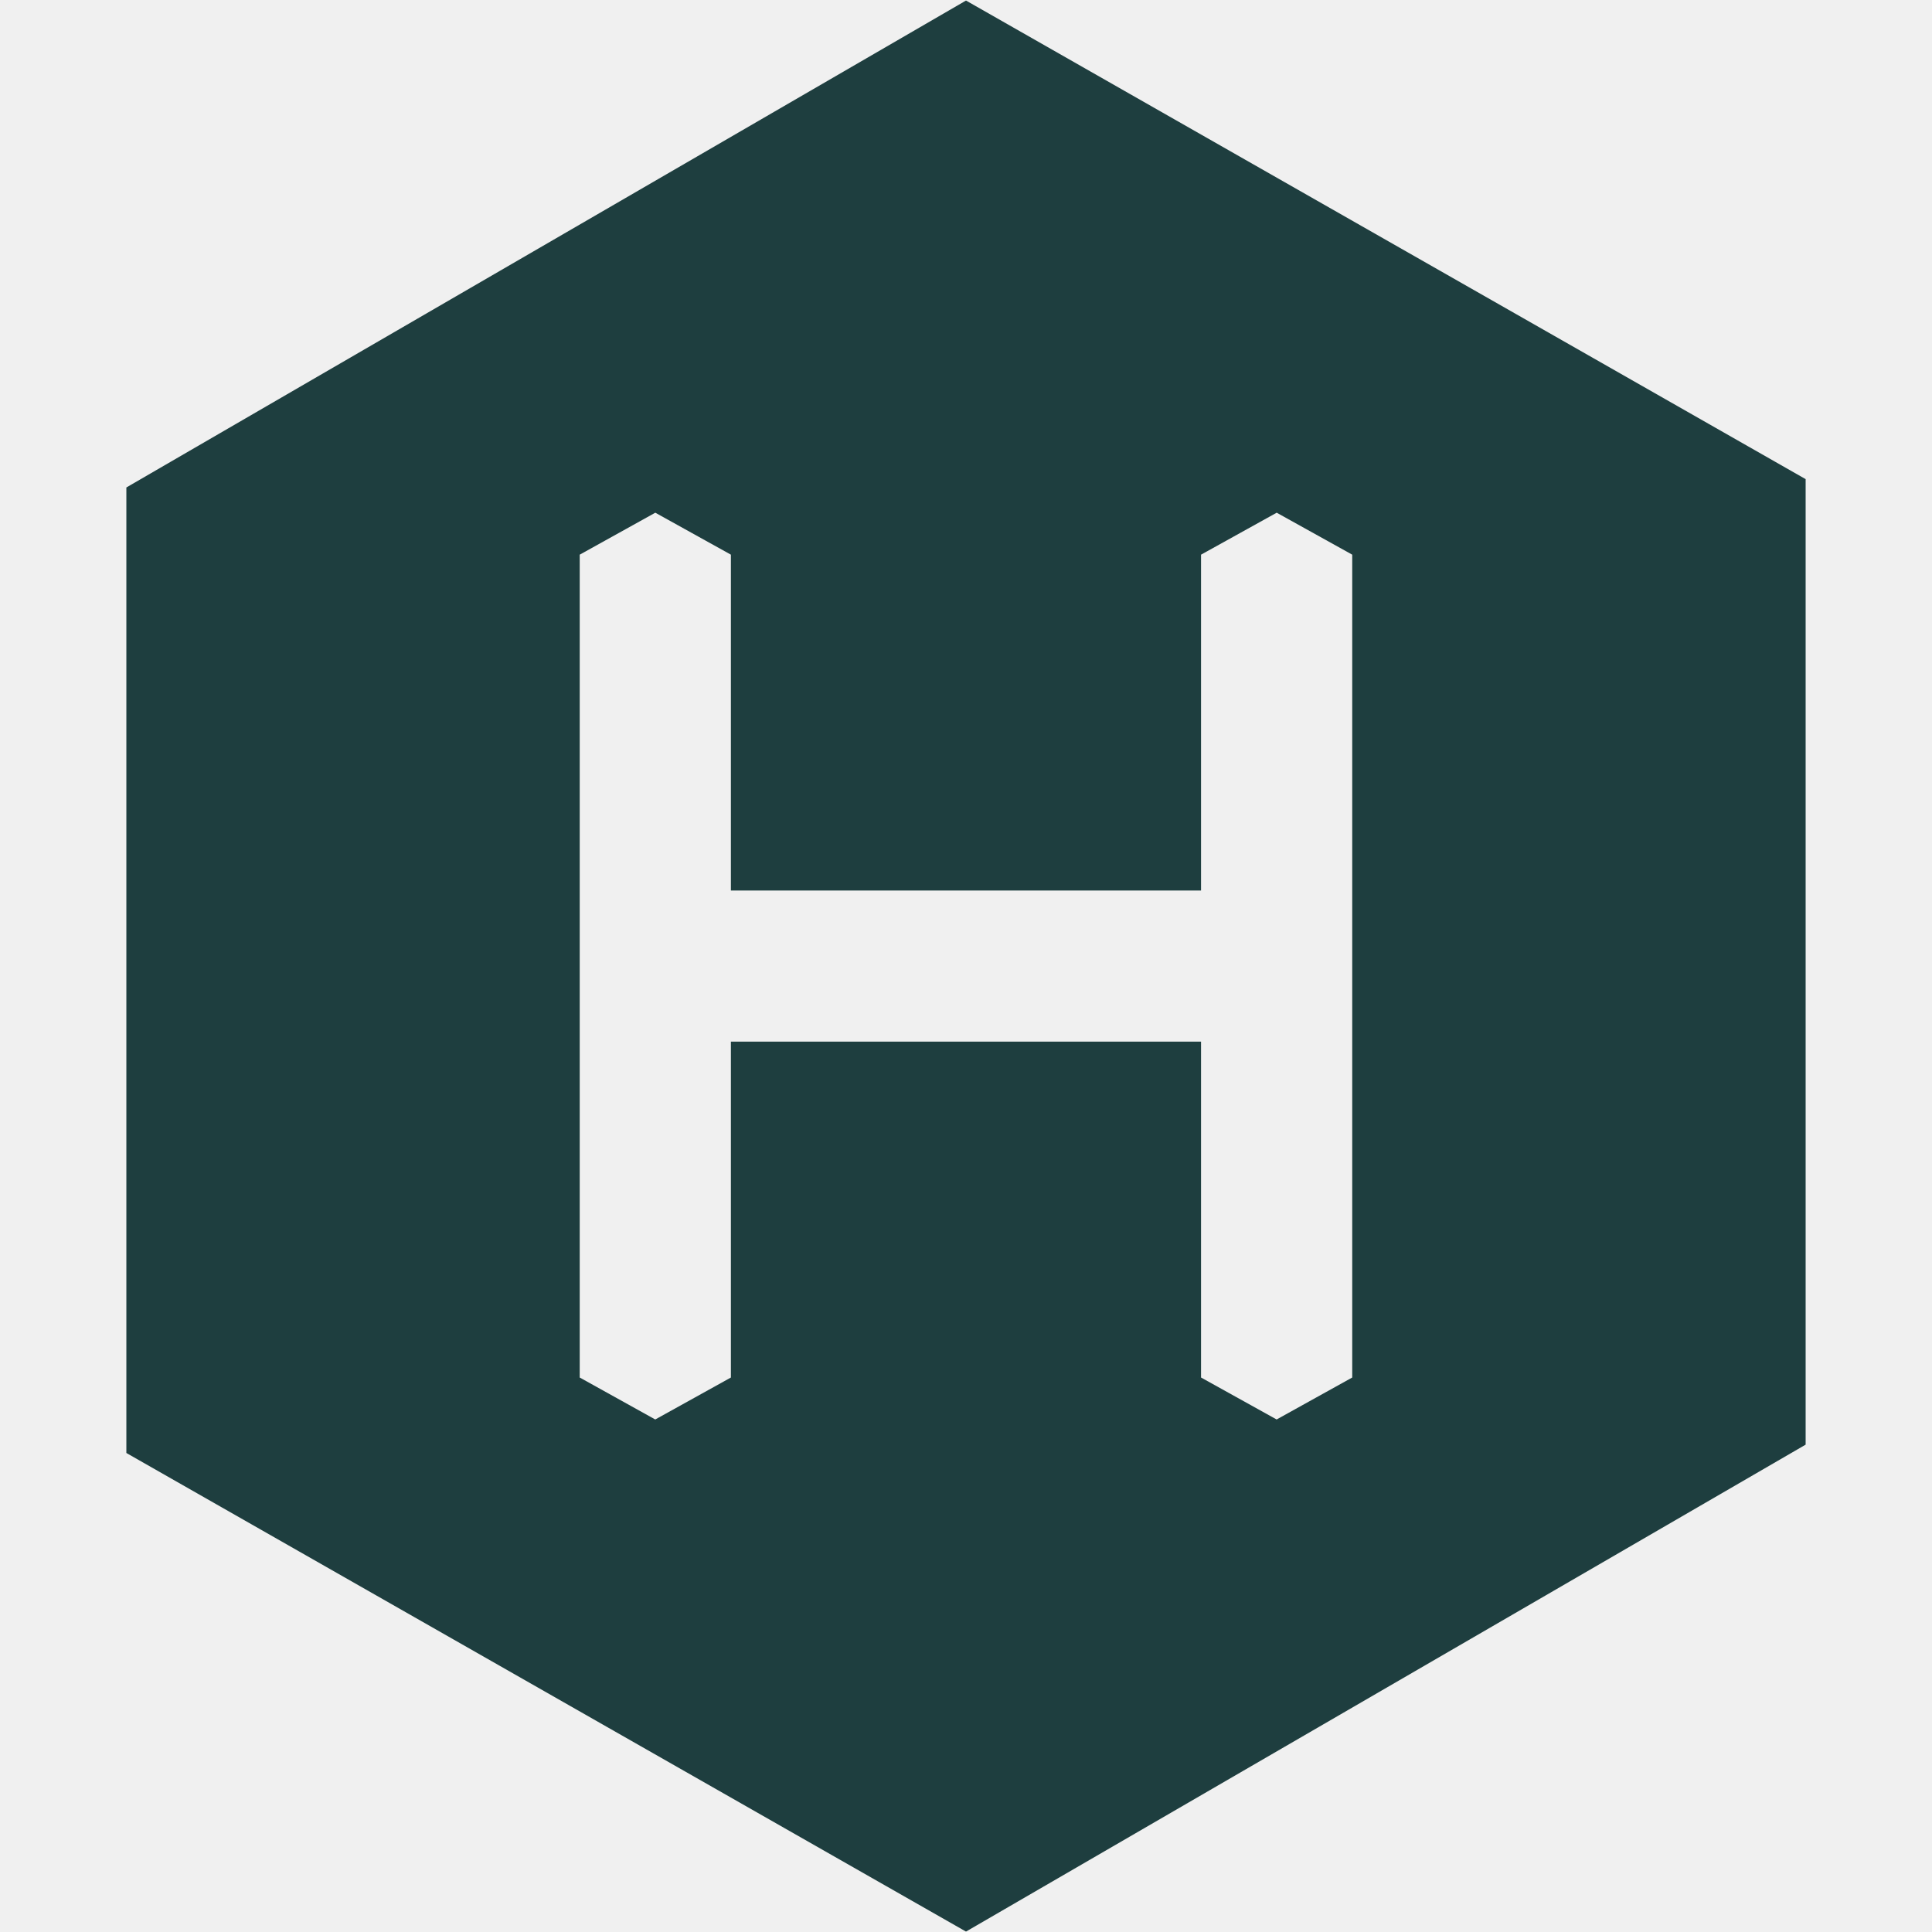
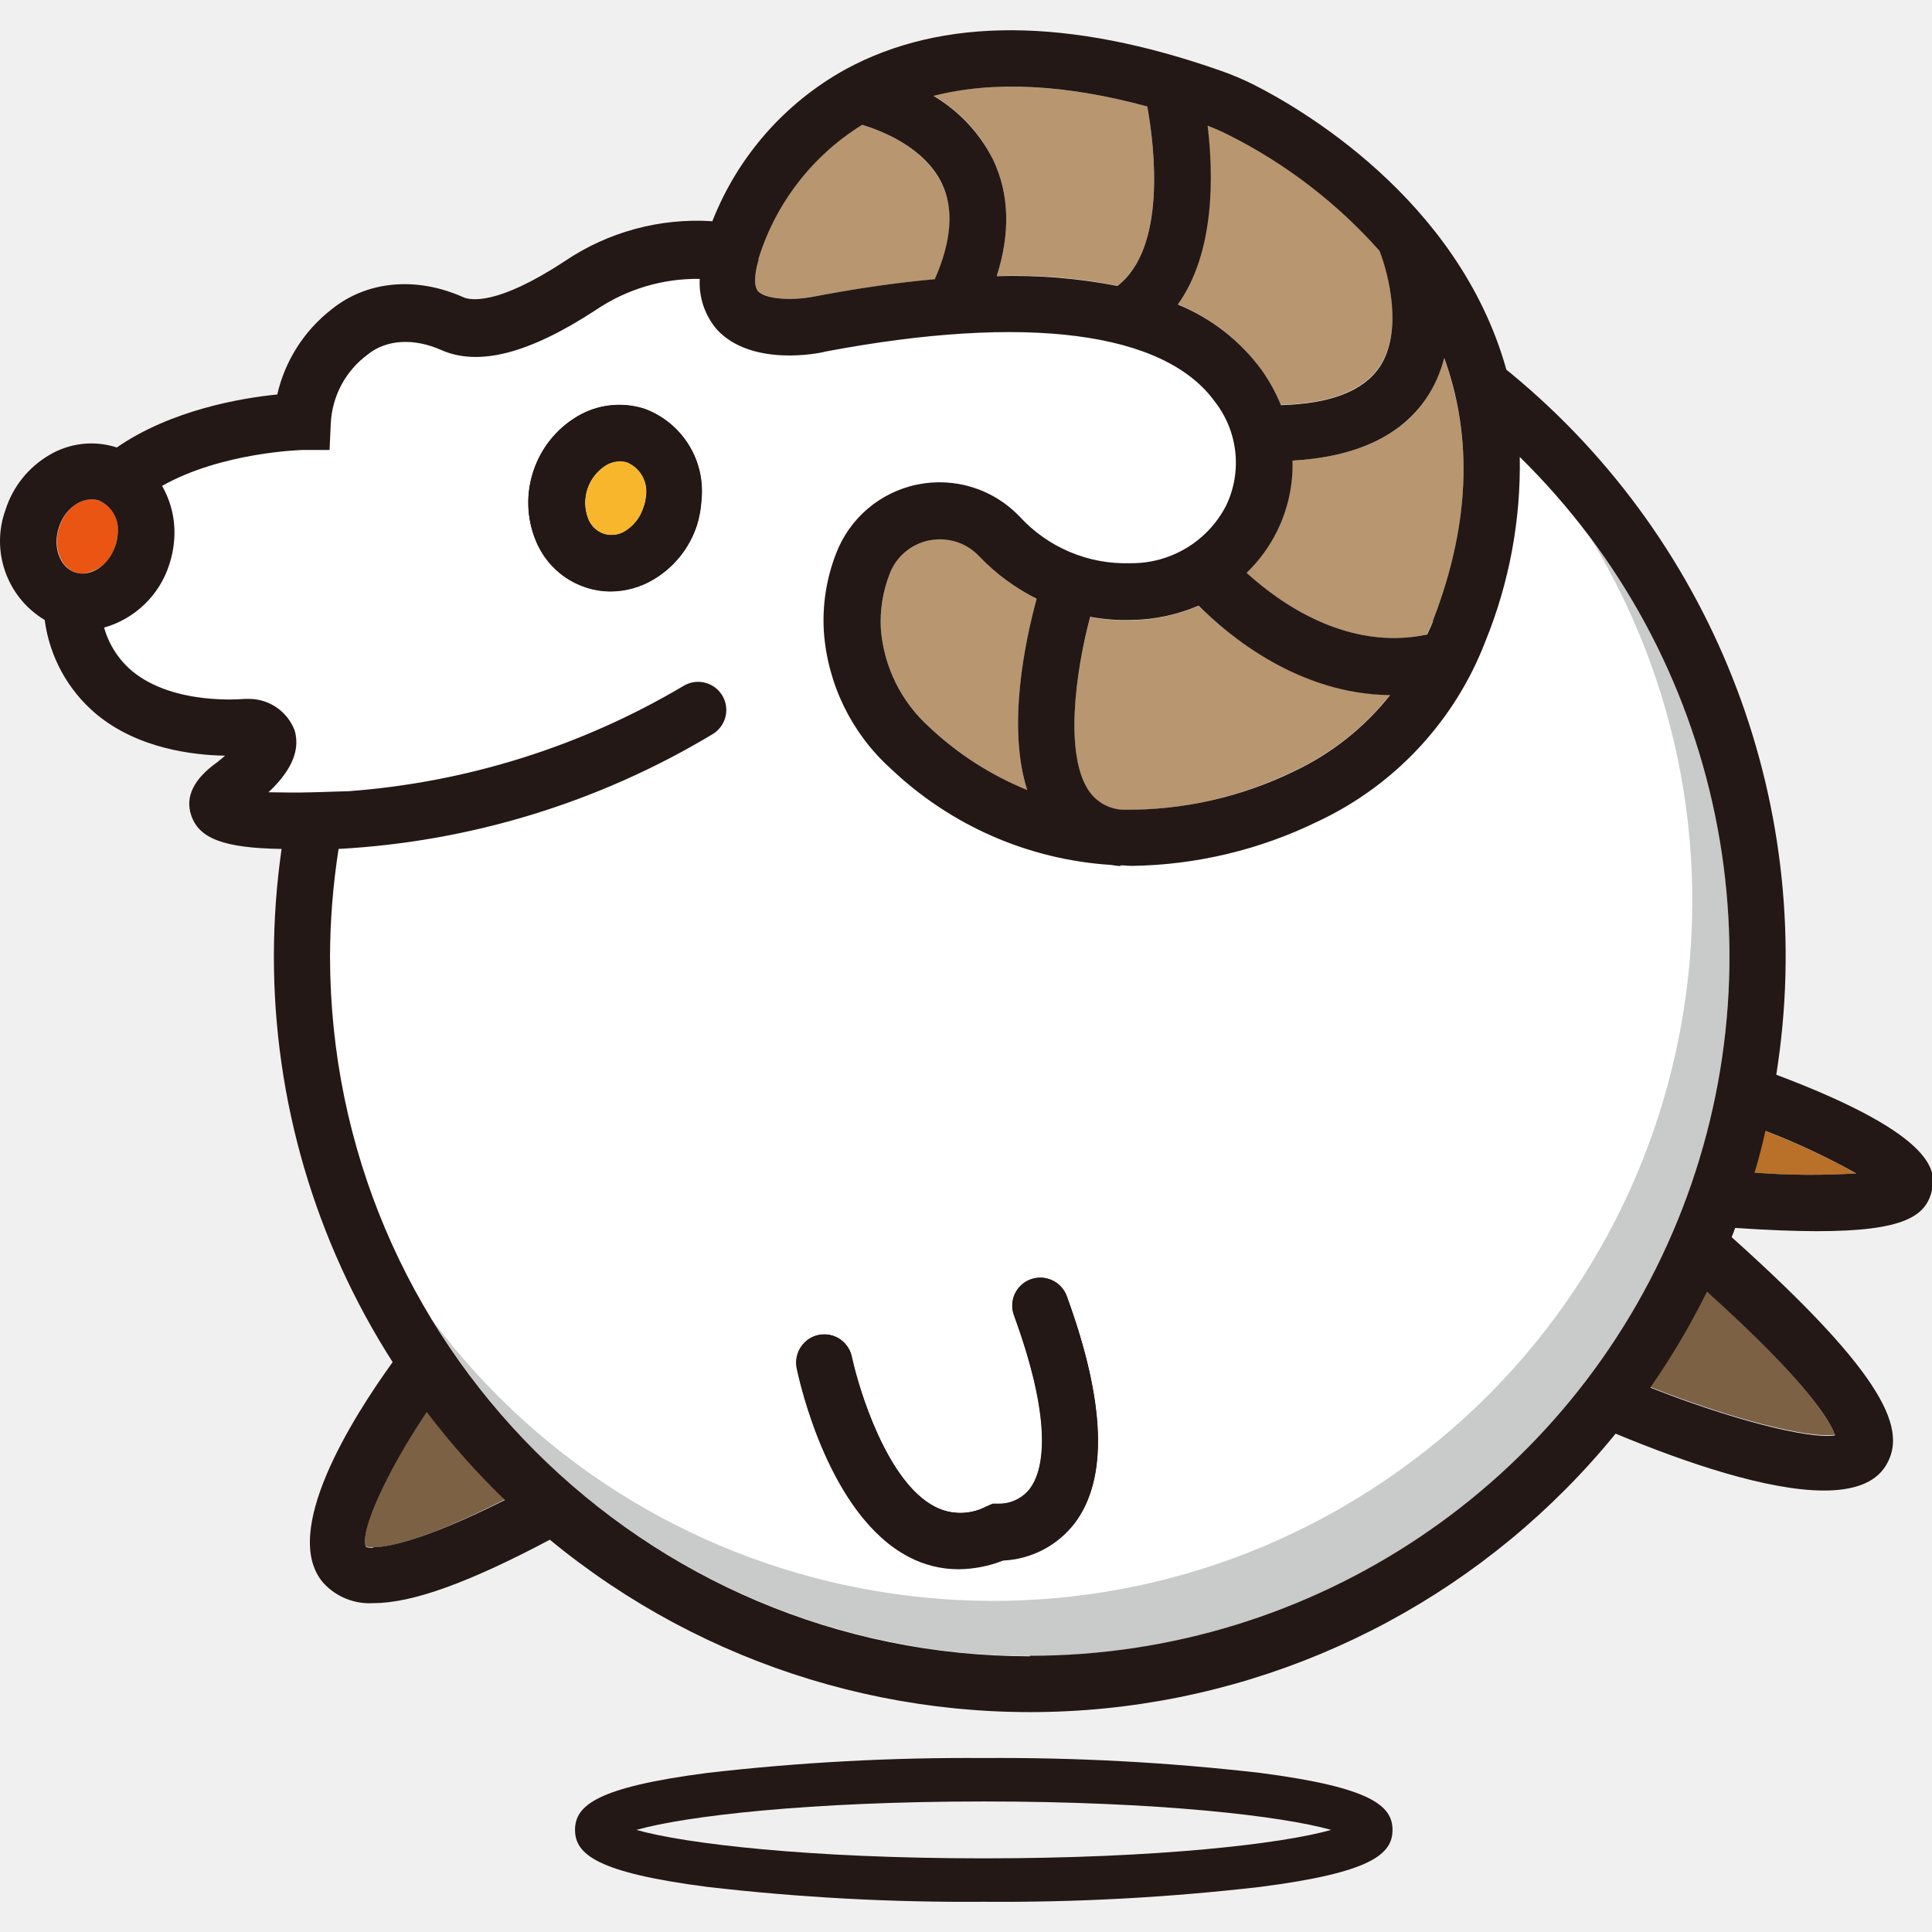
- <svg xmlns="http://www.w3.org/2000/svg" t="1542379931426" class="icon" style="" viewBox="0 0 1024 1024" version="1.1" p-id="1734" width="128" height="128">
-   <defs>
-     <style type="text/css" />
-   </defs>
-   <path d="M512 0.288L66.976 258.368v511.744L512 1023.776l445.024-258.08V253.952L512 0.288z m204.704 729.824l-40.064 22.24-40.064-22.24v-178.016h-249.184v178.016l-40.096 22.24-40.032-22.24V293.984l40.064-22.24 40.064 22.24v178.016h249.184V293.984l40.096-22.24 40.032 22.24v436.128z" fill="#1e3e3f" p-id="1735" />
+ <svg xmlns="http://www.w3.org/2000/svg" t="1594538886919" class="icon" viewBox="0 0 1057 1024" version="1.1" p-id="1256" width="200" height="200">
+   <path d="M326.481 984.644a211.742 27.44 0 1 0 423.484 0 211.742 27.44 0 1 0-423.484 0Z" fill="#EFEFEF" p-id="1257" />
+   <path d="M538.223 1023.963a1231.606 1231.606 0 0 1-151.219-8.137c-60.286-7.781-72.402-17.818-72.402-31.182s11.879-23.342 72.402-31.182a1244.258 1244.258 0 0 1 151.219-8.137 1244.258 1244.258 0 0 1 151.219 8.137c60.286 7.84 72.402 17.818 72.402 31.182s-11.879 23.401-72.402 31.182a1231.606 1231.606 0 0 1-151.219 8.137z m-190.063-39.319c26.787 7.603 94.675 15.561 190.063 15.561s163.276-7.959 190.063-15.561c-26.787-7.603-94.675-15.561-190.063-15.561s-163.276 7.959-190.063 15.561zM352.852 207.228a45.081 45.081 0 0 0-37.3 4.217 54.584 54.584 0 0 0-23.758 29.697 53.99 53.99 0 0 0 1.188 38.013 45.14 45.14 0 0 0 27.262 25.718 43.12 43.12 0 0 0 13.898 2.257 46.684 46.684 0 0 0 23.461-6.593 54.702 54.702 0 0 0 23.758-29.697 58.86 58.86 0 0 0 2.435-13.661 48.11 48.11 0 0 0-30.945-49.951z m-0.772 53.93a23.758 23.758 0 0 1-9.86 12.829 14.552 14.552 0 0 1-11.879 1.544 14.314 14.314 0 0 1-8.612-8.375 24.174 24.174 0 0 1 9.681-28.985 14.789 14.789 0 0 1 7.899-2.376 11.463 11.463 0 0 1 4.098 0.713 17.224 17.224 0 0 1 10.156 18.472 20.313 20.313 0 0 1-1.485 6.177zM588.055 816.557a52.445 52.445 0 0 1-39.26 20.432 66.997 66.997 0 0 1-24.411 4.752 57.375 57.375 0 0 1-27.025-6.652c-43.833-22.629-59.87-95.388-61.533-103.644a15.383 15.383 0 0 1 30.113-6.236c3.801 18.412 19.422 69.076 45.615 82.499a30.41 30.41 0 0 0 27.975 0l3.504-1.544h3.861a21.501 21.501 0 0 0 16.749-8.493c6.415-8.731 13.72-32.726-8.909-94.556a15.264 15.264 0 0 1 9.147-19.719 15.502 15.502 0 0 1 19.838 9.147c21.144 57.969 22.629 99.664 4.336 124.016z" fill="#231815" p-id="1258" />
+   <path d="M64.372 276.066a25.243 25.243 0 0 1-1.188 5.939 20.966 20.966 0 0 1-17.937 15.324 12.532 12.532 0 0 1-3.92-0.594c-8.434-2.91-12.413-14.195-8.909-24.768a22.926 22.926 0 0 1 9.8-13.007 15.443 15.443 0 0 1 7.899-2.257 14.73 14.73 0 0 1 4.098 0.653 17.224 17.224 0 0 1 10.156 18.709z" fill="#EA5514" p-id="1259" />
+   <path d="M276.233 803.847c-45.259 22.986-64.562 26.193-71.986 26.193a13.007 13.007 0 0 1-3.979-0.416c-3.801-8.256 11.582-41.576 33.202-73.887a422.296 422.296 0 0 0 42.764 48.11z" fill="#7D6144" p-id="1260" />
+   <path d="M1015.458 625.485a394.321 394.321 0 0 1-55.772-0.416c2.257-7.603 4.217-15.205 5.939-22.867a382.798 382.798 0 0 1 49.832 23.283z" fill="#B97028" p-id="1261" />
+   <path d="M1003.876 768.447c-14.314 2.257-57.553-8.909-100.971-26.074a419.266 419.266 0 0 0 31.182-52.445c55.178 50.129 67.413 71.452 69.789 78.52z" fill="#7D6144" p-id="1262" />
+   <path d="M511.673 136.311c-20.432 1.841-42.467 4.93-65.869 9.325-9.681 2.079-26.252 2.257-30.945-2.851-2.376-2.554-2.257-8.731 0-17.046v-0.772a132.272 132.272 0 0 1 56.722-73.174c10.572 3.207 34.152 12.354 43.596 32.073 6.949 13.898 5.642 31.479-3.504 52.445zM611.337 139.815a285.985 285.985 0 0 0-66.047-5.346c7.603-23.758 6.949-45.318-2.198-64.146a84.34 84.34 0 0 0-32.37-34.568c32.905-8.078 72.046-5.939 117.007 5.939 3.861 21.62 10.632 77.569-16.393 98.12zM754.538 184.301c-8.969 13.067-27.025 19.957-53.99 20.669a84.281 84.281 0 0 0-10.691-19.422 106.198 106.198 0 0 0-45.615-35.637c20.254-28.391 19.541-70.62 16.215-97.823a119.383 119.383 0 0 1 11.107 4.692 274.7 274.7 0 0 1 83.152 63.612c4.93 12.413 13.186 44.368-0.178 63.909zM783.938 323.344c-1.069 2.495-2.198 4.811-3.326 7.306-44.071 9.325-81.252-17.818-98.773-33.736a87.251 87.251 0 0 0 16.749-22.689 82.677 82.677 0 0 0 8.434-38.725c34.389-1.96 59.395-13.304 73.174-33.914a72.64 72.64 0 0 0 9.741-22.332c14.136 38.428 16.512 86.003-5.999 144.091zM561.98 415.762a175.511 175.511 0 0 1-53.455-34.449 80.302 80.302 0 0 1-26.609-53.871 72.521 72.521 0 0 1 4.692-29.697A28.806 28.806 0 0 1 508.407 279.155a32.37 32.37 0 0 1 6.058-0.832 29.341 29.341 0 0 1 21.263 9.147 115.819 115.819 0 0 0 31.42 23.758c-6.236 22.926-16.215 69.907-5.167 104.534zM760.477 363.614a146.348 146.348 0 0 1-52.327 41.576 207.881 207.881 0 0 1-93.903 21.441 23.758 23.758 0 0 1-18.709-10.453c-13.067-19.719-7.306-64.146 0.891-95.031a116.235 116.235 0 0 0 22.867 1.722 99.13 99.13 0 0 0 36.468-7.899c16.452 16.215 54.702 48.169 104.713 48.644z" fill="#B89670" p-id="1263" />
+   <path d="M831.513 233.54a255.397 255.397 0 0 1-18.947 100.971 179.847 179.847 0 0 1-91.23 98.476 239.717 239.717 0 0 1-101.624 24.352c-2.198 0-4.336 0-6.474-0.297v0.416a48.466 48.466 0 0 1-5.346-0.713 192.617 192.617 0 0 1-120.452-52.742 111.068 111.068 0 0 1-36.528-74.778 102.396 102.396 0 0 1 6.593-42.586 60.701 60.701 0 0 1 100.436-20.551 78.995 78.995 0 0 0 60.582 25.718 58.563 58.563 0 0 0 52.327-31.242 54.346 54.346 0 0 0-5.939-57.078c-27.678-38.488-103.287-48.288-213.048-27.618-3.682 0.832-40.626 8.196-59.395-11.879a39.854 39.854 0 0 1-9.978-28.509 98.001 98.001 0 0 0-56.662 16.571c-36.468 23.758-64.324 31.123-84.875 22.095-15.027-6.652-29.994-5.939-40.151 2.376a50.01 50.01 0 0 0-20.254 37.834l-0.653 14.908h-14.492c-0.475 0-44.19 1.128-76.857 19.6A52.089 52.089 0 0 1 95.139 278.145a53.099 53.099 0 0 1-2.792 13.78 52.505 52.505 0 0 1-35.221 34.508 47.516 47.516 0 0 0 15.205 23.758c22.986 19.422 60.998 15.68 61.414 15.68h3.029a26.668 26.668 0 0 1 24.352 17.165c3.861 12.829-4.158 24.471-14.314 34.033 5.939 0 14.077 0.416 24.886 0l19.184-0.594a420.395 420.395 0 0 0 183.054-57.672 15.443 15.443 0 0 1 15.799 26.431 442.312 442.312 0 0 1-204.436 62.364 382.798 382.798 0 1 0 646.273-213.821zM381.361 270.839a54.702 54.702 0 0 1-23.758 29.697 46.684 46.684 0 0 1-23.401 6.474 43.12 43.12 0 0 1-13.898-2.257 45.14 45.14 0 0 1-27.262-25.718 53.99 53.99 0 0 1-1.188-38.013 54.584 54.584 0 0 1 23.758-29.697 45.081 45.081 0 0 1 37.3-4.217 48.11 48.11 0 0 1 30.885 50.07 58.86 58.86 0 0 1-2.435 13.661z m206.693 545.599a52.445 52.445 0 0 1-39.26 20.432 66.997 66.997 0 0 1-24.411 4.752 57.375 57.375 0 0 1-27.025-6.533c-43.833-22.629-59.87-95.388-61.533-103.644a15.383 15.383 0 0 1 30.113-6.236c3.801 18.412 19.422 69.076 45.615 82.499a30.41 30.41 0 0 0 27.975 0l3.504-1.544h3.861a21.501 21.501 0 0 0 16.749-8.493c6.415-8.731 13.72-32.726-8.909-94.556a15.264 15.264 0 0 1 9.147-19.719 15.502 15.502 0 0 1 19.838 9.147c21.144 57.969 22.629 99.664 4.336 124.016z" fill="#FFFFFF" p-id="1264" />
+   <path d="M946.204 506.577a382.739 382.739 0 0 1-709.647 199.209 382.739 382.739 0 0 0 633.8-427.641 381.135 381.135 0 0 1 75.847 228.432z" fill="#C9CACA" p-id="1265" />
+   <path d="M353.268 254.981a20.313 20.313 0 0 1-1.188 5.939 23.758 23.758 0 0 1-9.86 13.067 14.552 14.552 0 0 1-11.879 1.544 14.314 14.314 0 0 1-8.612-8.375 24.174 24.174 0 0 1 9.681-28.985 14.789 14.789 0 0 1 7.899-2.376 11.463 11.463 0 0 1 4.098 0.713 17.224 17.224 0 0 1 9.86 18.472z" fill="#F8B62D" p-id="1266" />
+   <path d="M352.852 207.228a44.902 44.902 0 0 0-37.24 4.217 54.94 54.94 0 0 0-22.57 67.65 44.308 44.308 0 0 0 41.16 28.034 45.971 45.971 0 0 0 23.342-6.593 53.455 53.455 0 0 0 23.758-29.697 56.009 56.009 0 0 0 2.495-13.72 48.05 48.05 0 0 0-30.945-49.891z m-0.772 53.93a23.401 23.401 0 0 1-9.86 12.829 13.72 13.72 0 0 1-20.61-6.89 24.233 24.233 0 0 1 9.681-28.985 16.274 16.274 0 0 1 7.959-2.257 12.71 12.71 0 0 1 4.039 0.653 17.343 17.343 0 0 1 10.156 18.472 24.708 24.708 0 0 1-1.366 6.177zM563.881 683.394a15.383 15.383 0 0 0-9.147 19.778c22.57 61.77 15.264 85.706 8.909 94.497a20.966 20.966 0 0 1-16.749 8.493h-3.801l-3.504 1.544a30.707 30.707 0 0 1-28.034 0.356c-26.134-13.542-41.576-64.146-45.556-82.558a15.443 15.443 0 0 0-30.232 6.236c1.722 8.256 17.818 81.014 61.592 103.644a58.147 58.147 0 0 0 27.084 6.652 67.947 67.947 0 0 0 24.352-4.752 52.445 52.445 0 0 0 39.2-20.432c18.353-24.352 16.868-66.047-4.336-124.016a15.443 15.443 0 0 0-19.778-9.444z" fill="#231815" p-id="1267" />
+   <path d="M971.803 571.495a413.208 413.208 0 0 0-145.279-383.808l-2.376-1.901C797.836 91.468 709.279 41.517 685.284 29.519a152.407 152.407 0 0 0-17.046-7.187C584.61-7.127 515.474-7.306 462.673 21.382a162.86 162.86 0 0 0-72.937 83.152A129.243 129.243 0 0 0 308.959 126.392c-37.359 24.589-51.911 21.323-55.475 19.719-25.837-11.523-52.802-8.969-72.105 6.652a82.44 82.44 0 0 0-29.697 46.565c-19.957 1.96-58.207 8.553-87.785 28.985a44.962 44.962 0 0 0-37.062 4.217 53.455 53.455 0 0 0-23.758 29.697 50.307 50.307 0 0 0 21.382 60.464A80.955 80.955 0 0 0 52.672 374.186c22.808 18.947 52.98 22.451 70.501 22.748l-4.217 3.504c-12.948 9.147-17.818 19.006-14.314 29.222 4.276 12.592 17.818 17.818 49.416 18.294a415.762 415.762 0 0 0-4.217 58.622 411.189 411.189 0 0 0 64.978 222.136c-22.332 30.945-61.533 93.25-38.013 120.69a34.152 34.152 0 0 0 27.678 11.166c21.204 0 52.327-11.344 96.338-34.686a413.03 413.03 0 0 0 583.077-58.029c38.606 16.037 83.152 31.123 114.038 31.123 15.621 0 27.678-3.861 33.677-13.423 11.879-19.125 1.663-48.169-84.222-125.204l1.96-5.049c17.818 1.188 32.489 1.782 44.843 1.782 47.516 0 59.692-8.315 62.721-22.332 1.782-8.731 6.118-28.925-85.112-63.255z m-357.615-144.982a23.758 23.758 0 0 1-18.591-10.513c-13.126-19.66-7.365-64.087 0.832-95.031a108.098 108.098 0 0 0 22.867 1.722 96.991 96.991 0 0 0 36.468-7.84c16.393 16.452 54.702 48.466 104.772 48.941a147.239 147.239 0 0 1-52.327 41.576 207.881 207.881 0 0 1-94.022 21.144z m-52.208-10.81a173.61 173.61 0 0 1-53.455-34.33 80.539 80.539 0 0 1-26.609-53.871 71.867 71.867 0 0 1 4.692-29.697A29.163 29.163 0 0 1 508.407 279.155a32.548 32.548 0 0 1 5.939-0.594 29.282 29.282 0 0 1 21.323 9.206 115.582 115.582 0 0 0 31.479 23.342c-6.296 23.045-16.274 69.967-5.167 104.594z m222.076-92.418c-0.95 2.554-2.138 4.93-3.267 7.365-44.13 9.325-81.252-17.818-98.773-33.736a83.509 83.509 0 0 0 16.63-22.689 82.202 82.202 0 0 0 8.493-38.725c34.389-1.96 59.038-13.304 73.115-33.974a70.383 70.383 0 0 0 9.86-22.214c13.958 38.369 16.274 86.003-6.236 143.973zM671.563 57.019a275.947 275.947 0 0 1 83.152 63.671c4.87 12.354 13.126 44.249 0 63.73-8.969 13.126-27.084 20.016-53.93 20.729a93.071 93.071 0 0 0-10.691-19.422 106.91 106.91 0 0 0-45.734-35.637c20.313-28.391 19.6-70.561 16.334-97.823a118.373 118.373 0 0 1 10.869 4.752z m-43.833-15.086c3.861 21.56 10.691 77.213-16.393 98.001a296.201 296.201 0 0 0-66.047-5.346c7.603-23.758 6.949-45.318-2.138-64.087a85.231 85.231 0 0 0-32.429-34.568c32.905-8.315 72.046-6.296 117.007 5.821zM414.979 125.738v-0.713A132.153 132.153 0 0 1 471.701 51.792c10.572 3.207 34.093 12.295 43.596 32.073 6.652 13.898 5.346 31.539-3.861 52.386q-30.648 2.732-65.869 9.444c-9.622 2.019-26.134 2.198-30.826-2.91-2.198-2.613-2.198-8.553 0.238-17.046zM32.24 271.968a22.926 22.926 0 0 1 9.978-13.007 16.215 16.215 0 0 1 7.899-2.257 12.829 12.829 0 0 1 4.098 0.653 17.403 17.403 0 0 1 10.156 18.472 23.283 23.283 0 0 1-1.307 6.474c-3.504 10.572-13.601 17.165-21.976 14.373s-12.413-13.958-8.85-24.708z m102.99 124.729z m69.017 433.581a10.572 10.572 0 0 1-3.979-0.416c-3.801-8.196 11.582-41.576 33.202-73.827a416.653 416.653 0 0 0 42.764 48.11c-45.199 22.689-64.681 25.837-71.986 25.837z m359.159 59.395a383.273 383.273 0 0 1-382.858-382.798 388.025 388.025 0 0 1 4.692-58.919A443.975 443.975 0 0 0 389.736 385.233a15.407 15.407 0 1 0-15.74-26.49 420.692 420.692 0 0 1-183.054 57.613l-19.184 0.594c-10.75 0.356-18.828 0-24.886 0 10.156-9.503 18.175-21.382 14.255-34.033A26.787 26.787 0 0 0 136.715 365.871h-2.97c-0.356 0-38.488 3.861-61.533-15.264a48.11 48.11 0 0 1-15.264-23.758 52.445 52.445 0 0 0 35.637-34.389 56.009 56.009 0 0 0 2.732-13.839 51.258 51.258 0 0 0-6.652-29.282c32.726-18.531 76.441-19.66 77.213-19.66h14.433l0.653-14.433a49.713 49.713 0 0 1 20.194-37.775c10.156-8.256 25.183-9.147 40.21-2.495 20.61 9.147 48.347 1.901 84.934-22.095a98.714 98.714 0 0 1 56.544-16.809 39.26 39.26 0 0 0 9.503 27.856c18.947 20.313 55.831 12.948 59.395 11.879 109.761-20.729 185.371-10.929 212.989 27.559a54.168 54.168 0 0 1 5.939 57.019 58.088 58.088 0 0 1-52.267 31.242 78.638 78.638 0 0 1-60.642-25.599 60.582 60.582 0 0 0-100.436 20.551 100.971 100.971 0 0 0-6.593 42.527 111.602 111.602 0 0 0 36.528 74.837 192.557 192.557 0 0 0 120.393 52.742 52.564 52.564 0 0 0 5.346 0.653v-0.416c2.138 0 4.276 0.297 6.474 0.297a239.479 239.479 0 0 0 101.565-24.352 180.025 180.025 0 0 0 91.586-98.417 254.803 254.803 0 0 0 18.828-100.971 382.679 382.679 0 0 1-268.048 655.895zM1003.876 768.804c-14.255 2.257-57.613-8.969-100.971-26.134a414.218 414.218 0 0 0 31.063-52.445c55.296 49.832 67.532 71.155 69.907 78.282z m-43.952-143.735c2.257-7.543 4.276-15.146 5.939-22.867a382.798 382.798 0 0 1 49.713 23.283 404.774 404.774 0 0 1-55.653-0.416z" fill="#231815" p-id="1268" />
</svg>
